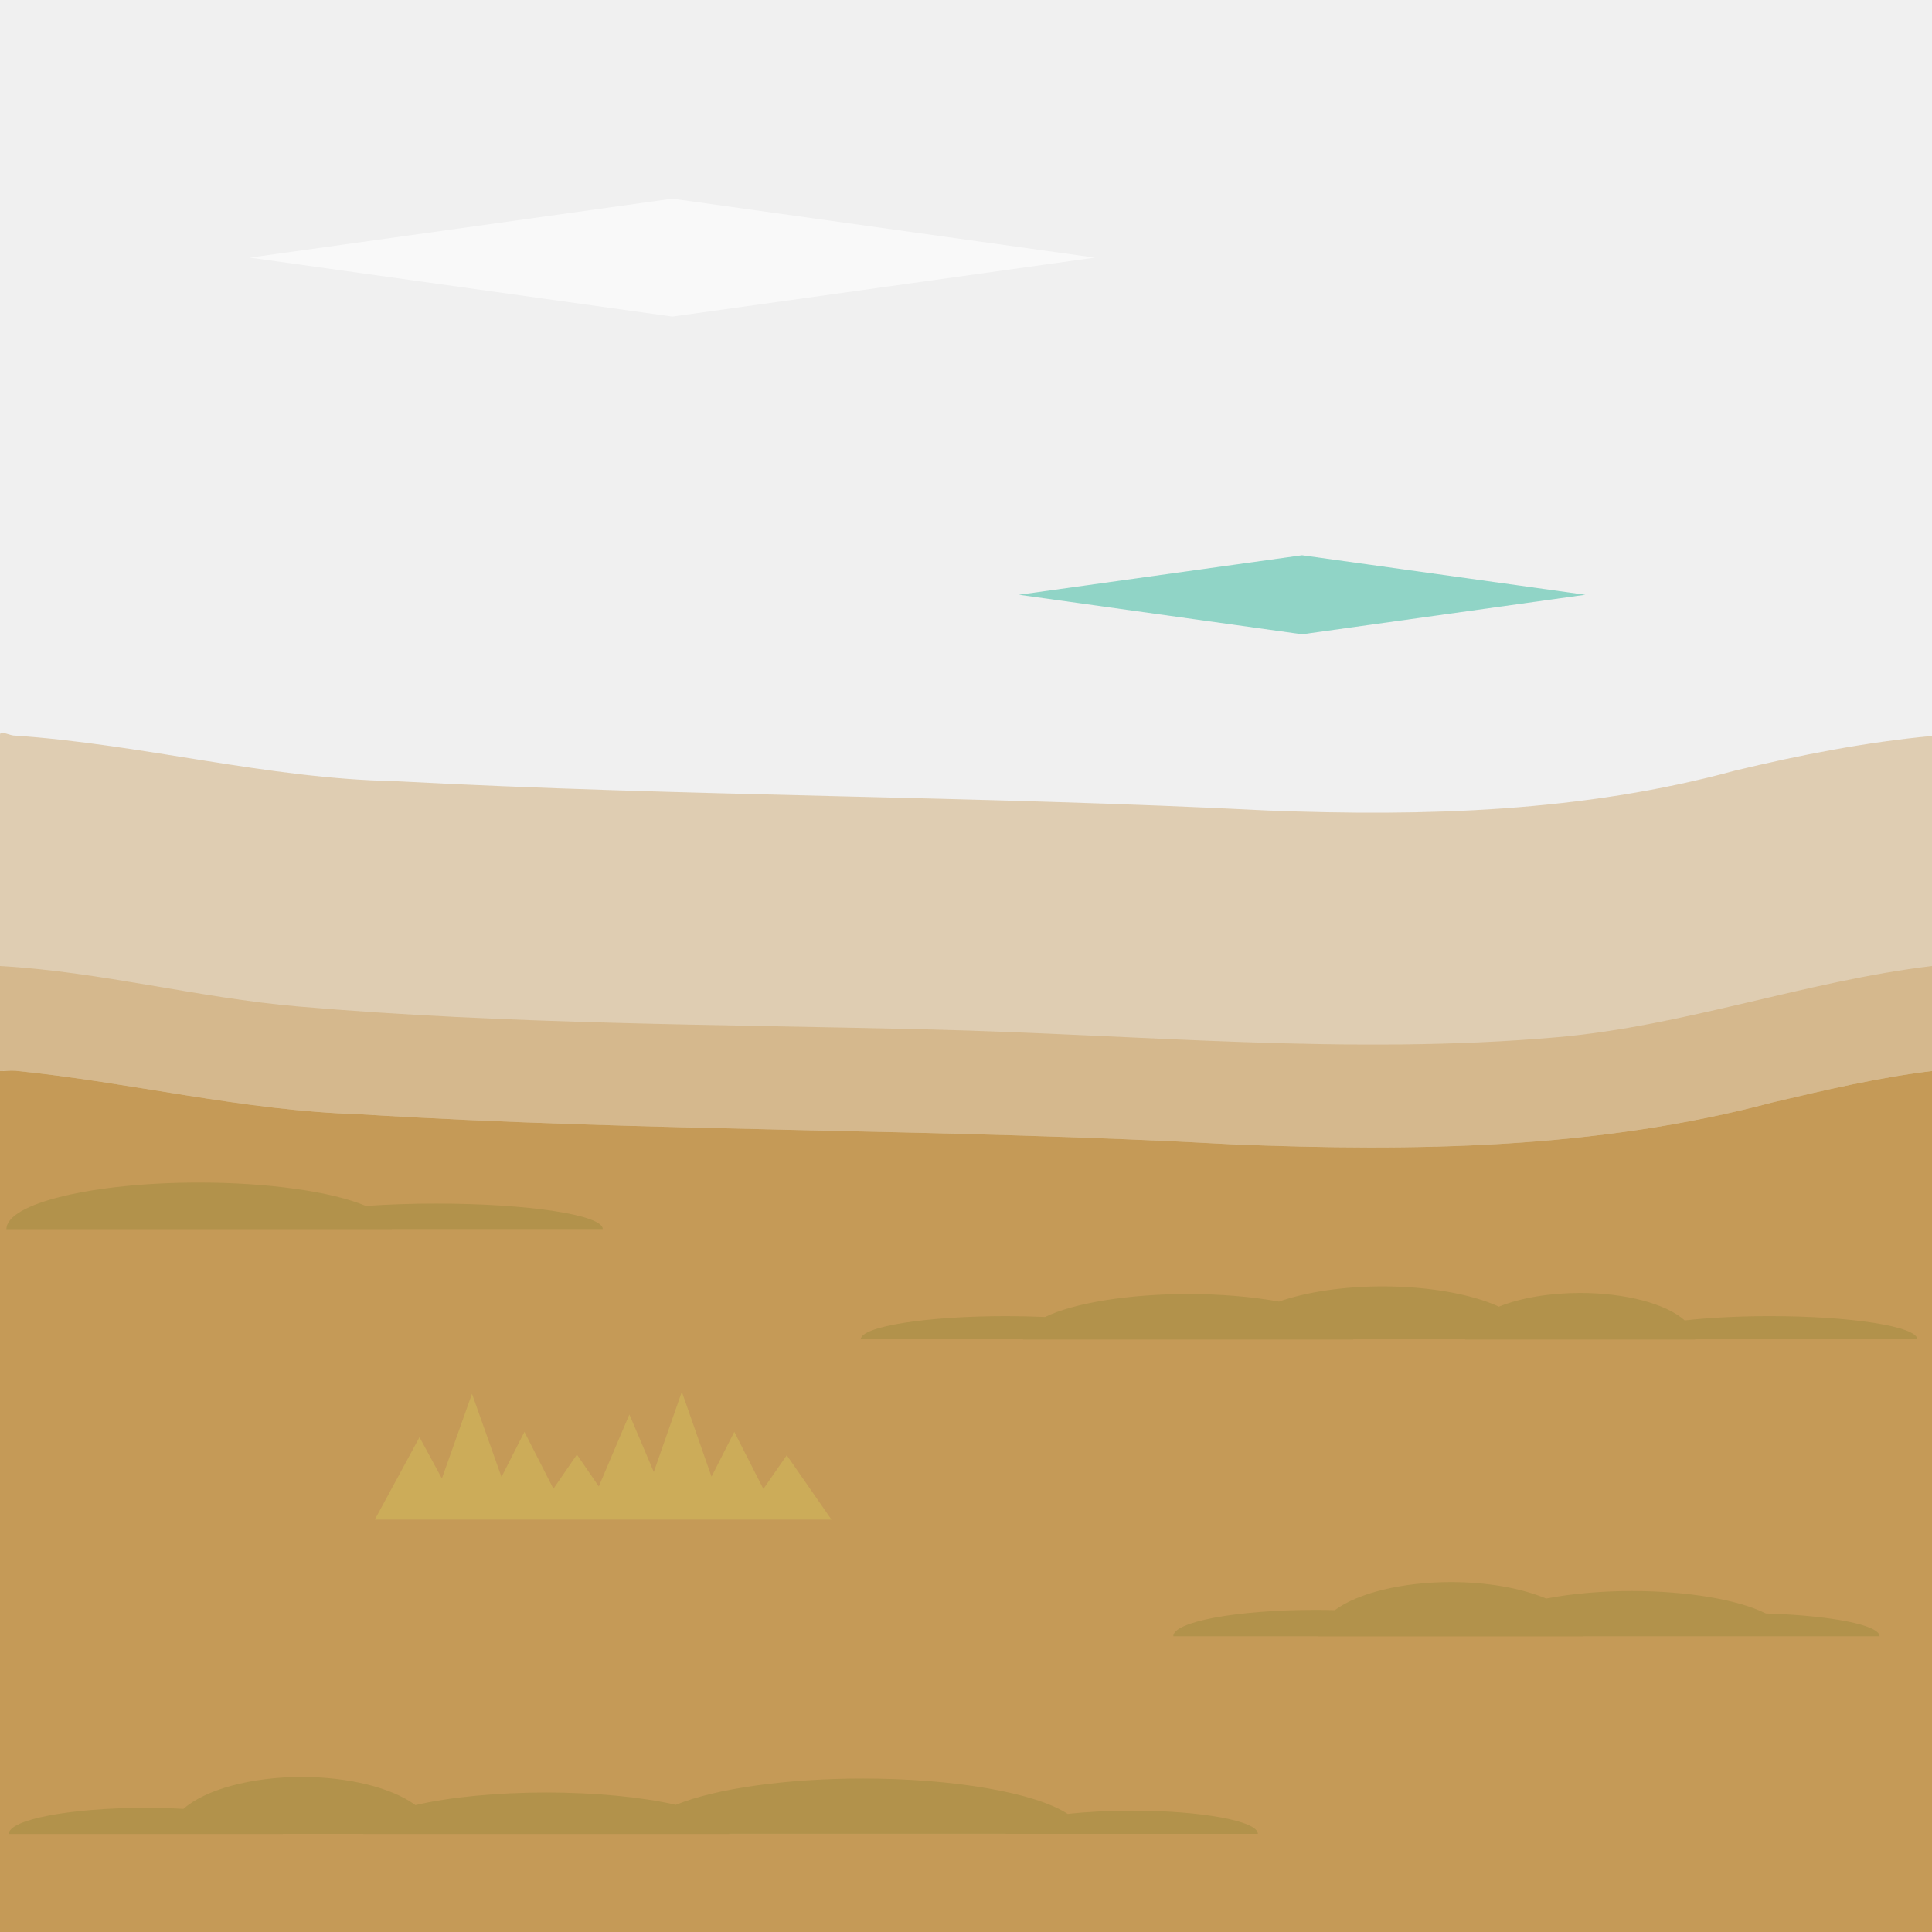
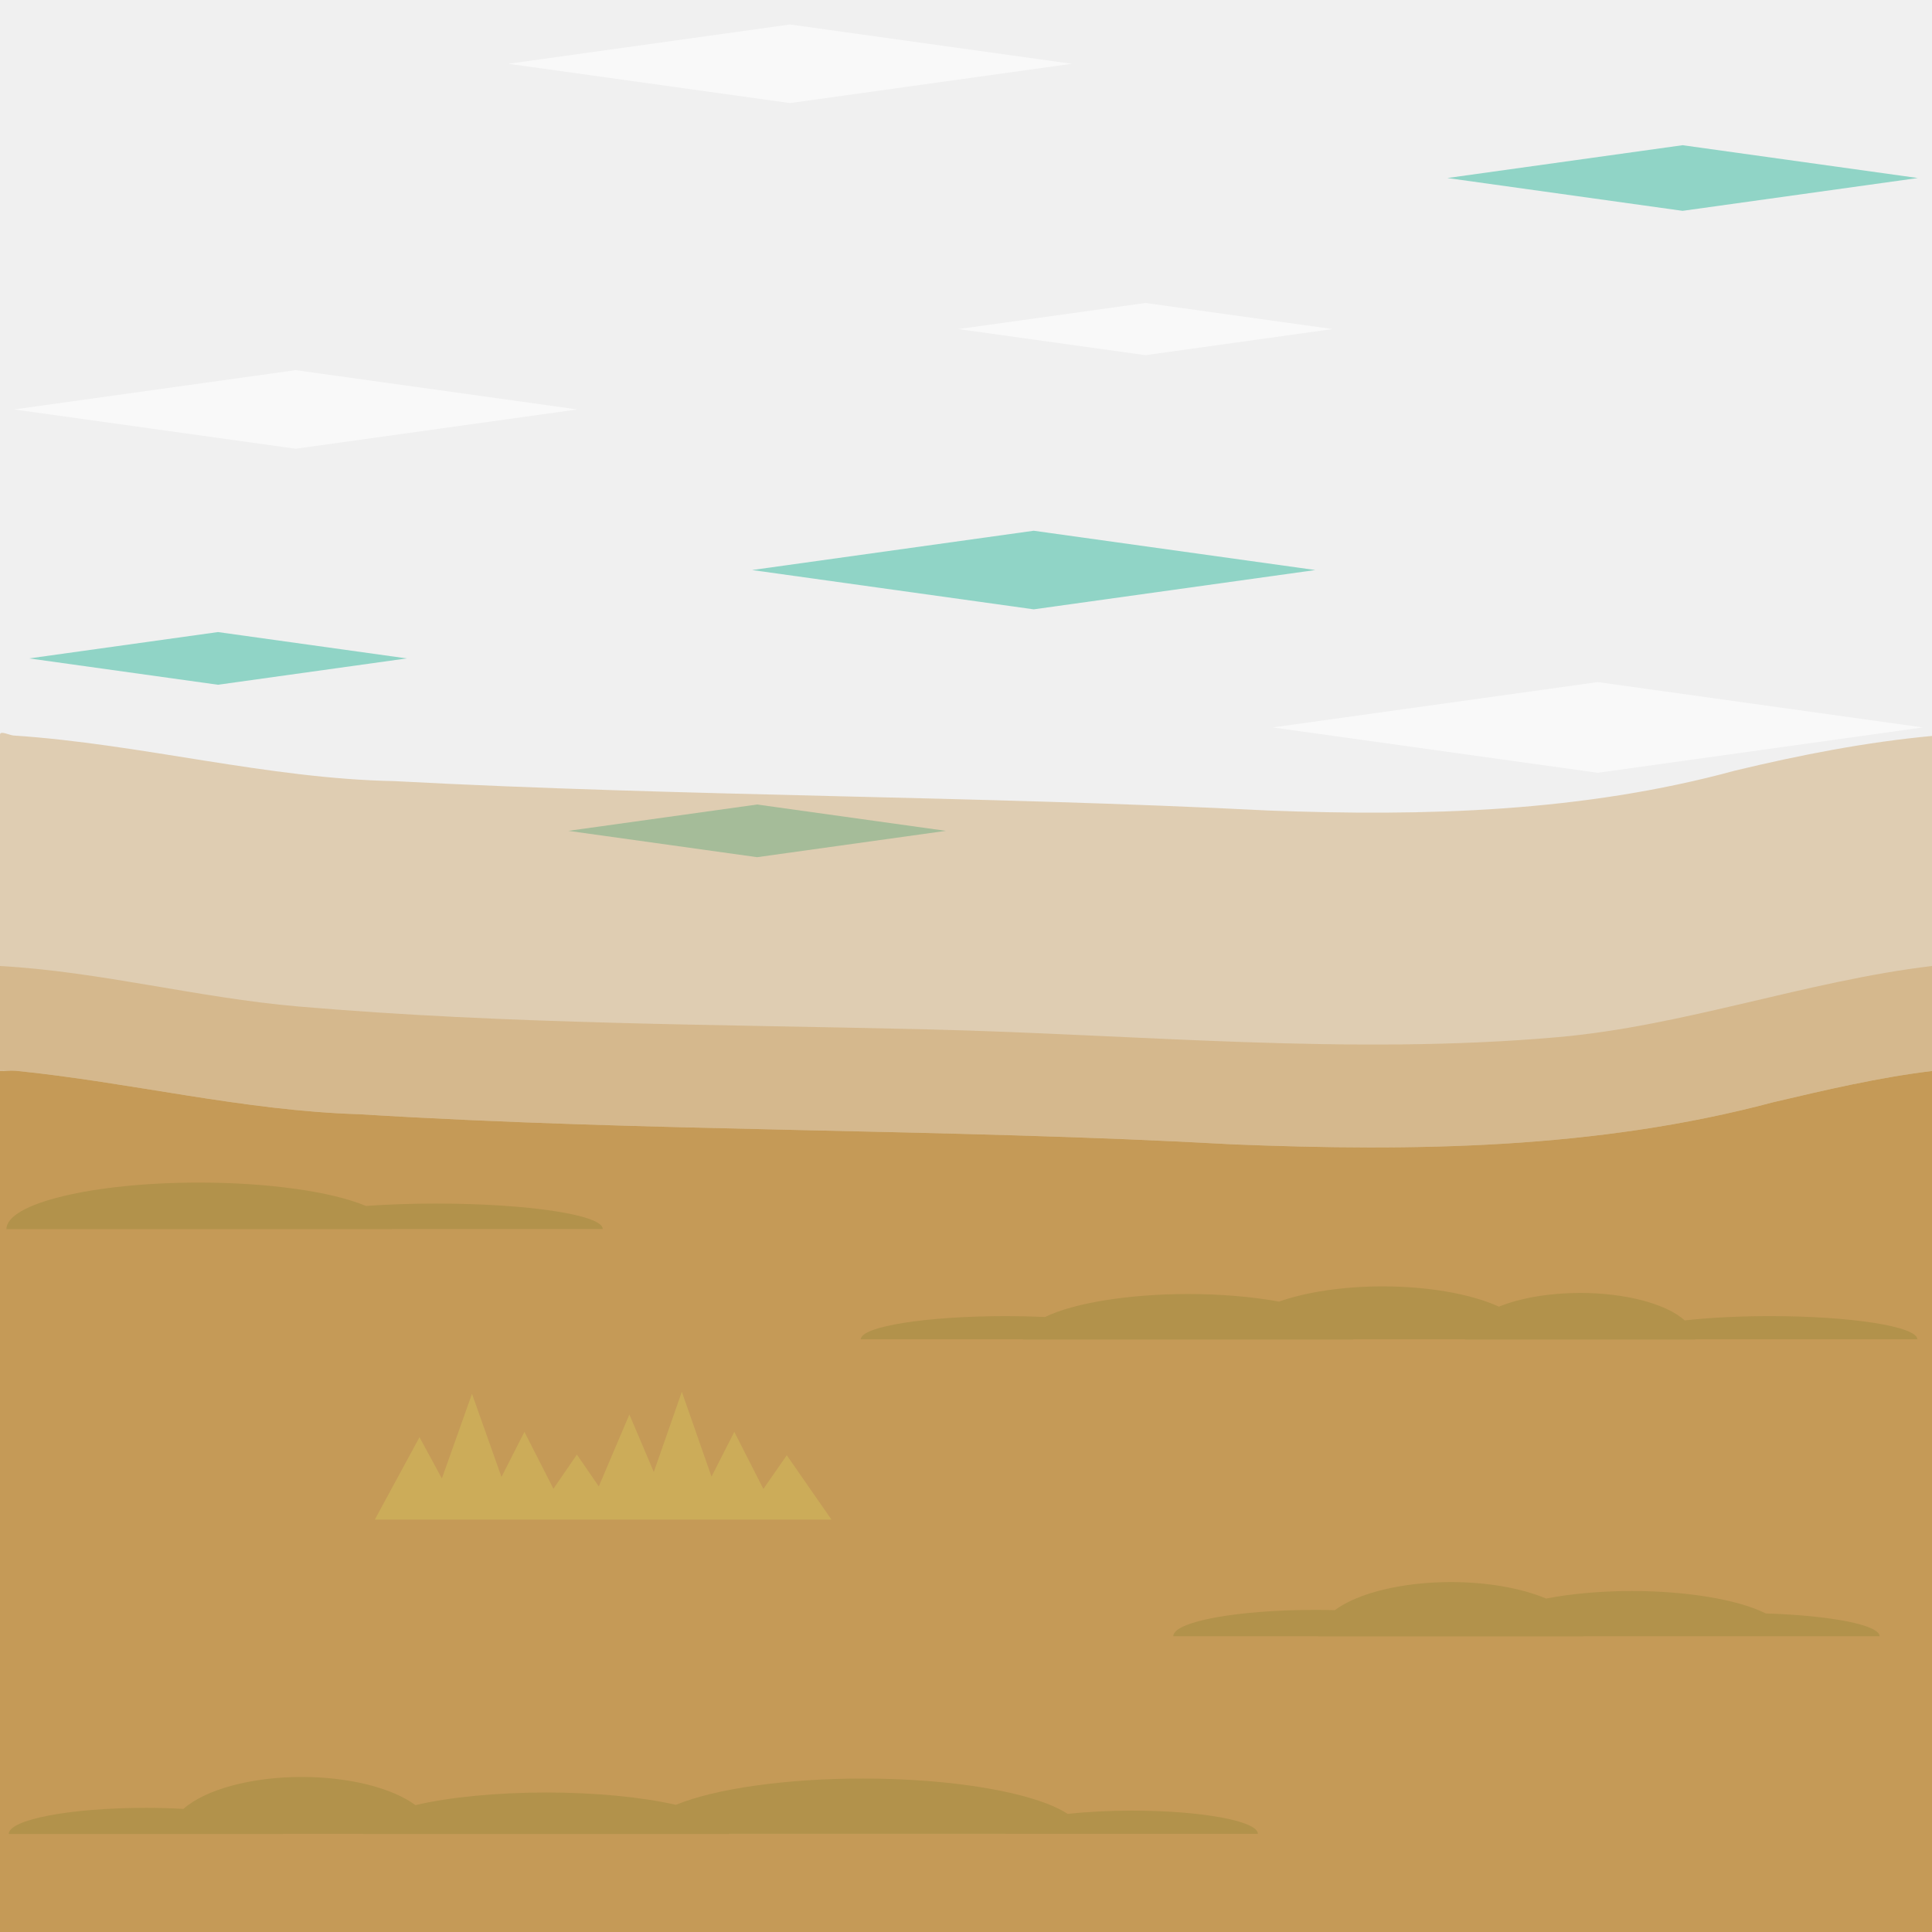
<svg xmlns="http://www.w3.org/2000/svg" xmlns:xlink="http://www.w3.org/1999/xlink" width="300" height="300" viewBox="300 600 300 300" version="1.1" id="svg5">
  <defs id="defs1">
    <rect id="wave_bright" fill="#ffffff" opacity="0.6" width="44.157" height="44.157" x="-18.078" y="32.851" transform="matrix(0.9904043,0.1382004,-0.9904043,0.1382004,0,0)" />
    <rect id="wave_dark" fill="#00aa88" opacity="0.4" width="44.157" height="44.157" x="102.193" y="153.626" transform="matrix(0.9904043,0.1382004,-0.9904043,0.1382004,0,0)" />
  </defs>
  <g id="g2" style="display:inline">
-     <use x="0" y="0" xlink:href="#wave_bright" id="use1-8-6" transform="matrix(1.5,0,0,1.5,480.0602,627.7869)">
+     <use x="0" y="0" xlink:href="#wave_bright" id="use1-5-1" transform="translate(473.1164,601.7599)">
+       <animate attributeName="opacity" values="0;1;0;0;1;1;0" dur="3s" repeatCount="indefinite" />
+     </use>
+     <use x="0" y="0" xlink:href="#wave_bright" id="use1-8-6" transform="translate(396.3573,655.4331)">
      <animate attributeName="opacity" values="1;0;0;1;1;1;0;0;1" dur="2.8s" repeatCount="indefinite" />
    </use>
-     <use x="0" y="0" xlink:href="#wave_dark" id="use2-2-6-3-77" transform="matrix(1.005547,0,0,1.005547,553.4104,650.6648)">
+     <use x="0" y="0" xlink:href="#wave_bright" id="use1-8-7-8" transform="matrix(1.15405,0,0,1.15405,606.3074,703.5573)">
+       <animate attributeName="opacity" values="0;0;1;1;0;0;0" dur="3s" repeatCount="indefinite" />
+     </use>
+     <use x="0" y="0" xlink:href="#wave_dark" id="use2-1-57" transform="translate(511.4532,647.0581)">
+       <animate attributeName="opacity" values="0;1;1;1;0;0;0" dur="3.1s" repeatCount="indefinite" />
+     </use>
+     <use x="0" y="0" xlink:href="#wave_dark" id="use2-2-3" transform="matrix(0.8351823,0,0,0.8351823,603.8145,593.019)">
+       <animate attributeName="opacity" values="1;1;0;0;1" dur="3.1s" repeatCount="indefinite" />
+     </use>
+     <use x="0" y="0" xlink:href="#wave_bright" id="use1-3-2-12-2" transform="matrix(0.6643564,0,0,0.6643564,511.3744,645.687)">
+       <animate attributeName="opacity" values="1;0;0;0;0;1;1" dur="2.5s" repeatCount="indefinite" />
+     </use>
+     <use x="0" y="0" xlink:href="#wave_dark" id="use2-2-6-9-1" transform="matrix(0.6703647,0,0,0.6703647,451.7147,701.2224)">
+       <animate attributeName="opacity" values="0;1;1;0;0;0;1;1;0" dur="3.6s" repeatCount="indefinite" />
+     </use>
+     <use x="0" y="0" xlink:href="#wave_dark" id="use2-2-6-3-77" transform="matrix(0.6703647,0,0,0.6703647,367.9929,674.4463)">
      <animate attributeName="opacity" values="0;1;1;0;0;1;1;0;0" dur="3.5s" repeatCount="indefinite" />
    </use>
  </g>
  <g id="layer1-4" style="display:inline" transform="scale(3)">
    <g id="g36-5" style="fill:#c59a57;fill-opacity:0.4">
      <path id="rect2-0-6" style="display:inline;fill:#c59a57;fill-opacity:0.4;stroke-width:0.253;stroke-linecap:round;-inkscape-stroke:none" d="m 100,238.031 v 17.362 c 0.269,0.012 0.539,0.007 0.809,0.028 5.944,0.597 11.785,2.067 17.773,2.249 15.067,0.932 30.177,0.725 45.249,1.561 9.339,0.376 18.831,0.248 27.92,-2.173 2.729,-0.642 5.496,-1.292 8.249,-1.624 v -17.341 c -3.437,0.32 -6.849,0.99 -10.199,1.795 -7.883,2.148 -16.063,2.375 -24.181,2.063 -15.058,-0.768 -30.146,-0.718 -45.202,-1.52 -6.602,-0.127 -13.101,-1.924 -19.719,-2.361 C 100.465,238.048 100,237.798 100,238.031 Z" />
      <path id="rect1-4-2" style="display:inline;fill:#c59a57;fill-opacity:0.4;stroke-width:1.057;stroke-linecap:round;-inkscape-stroke:none" d="m 200,300 v -50 c -6.525,0.78 -12.821,3.107 -19.367,3.683 -10.8,0.951 -21.685,-0.137 -32.524,-0.4 -10.896,-0.265 -21.816,-0.255 -32.675,-1.188 C 110.261,251.651 105.184,250.289 100,250 v 50 z" />
      <path id="rect1-9" style="display:inline;fill:#c59a57;fill-opacity:1;stroke-width:1.057;stroke-linecap:round;-inkscape-stroke:none" d="m 200,300 v -44.565 c -2.753,0.332 -5.52,0.982 -8.249,1.624 -9.088,2.421 -18.581,2.549 -27.92,2.173 -15.071,-0.837 -30.182,-0.629 -45.249,-1.561 -5.988,-0.182 -11.829,-1.653 -17.773,-2.249 -0.269,-0.021 -0.539,0.014 -0.809,0.002 V 300 Z" />
    </g>
  </g>
  <g id="layer2" style="display:inline">
    <path id="path7-24" style="display:inline;fill:#ccac59;fill-opacity:1;stroke-width:0.082;stroke-linecap:round;-inkscape-stroke:none;stop-color:#000000" d="m 405.875,816.113 -4.353,12.455 -3.792,-8.926 -4.75,11.17 -3.398,-4.945 -3.647,5.307 -4.501,-8.834 -3.563,6.996 -4.583,-12.91 -4.672,13.154 -3.476,-6.41 -6.937,12.789 h 13.874 8.146 8.148 2.422 5.724 2.424 5.724 8.148 8.146 8.148 l -6.937,-9.988 -3.633,5.232 -4.513,-8.863 -3.541,6.953 z" />
    <path id="path10-7" style="display:inline;fill:#b2924b;fill-opacity:1;stroke-width:0.123;stroke-linecap:round;-inkscape-stroke:none" d="m 514.721,799.748 a 22.984,8.221 0 0 1 18.035,3.148 17.848,7.232 0 0 1 12.606,-2.131 17.848,7.232 0 0 1 16.245,4.268 22.865,3.604 0 0 1 13.247,-0.668 22.865,3.604 0 0 1 22.865,3.604 h -34.512 a 17.848,7.232 0 0 1 0.005,0.029 h -35.696 a 17.848,7.232 0 0 1 0.005,-0.029 h -17.402 a 25.633,7.061 0 0 1 0.005,0.029 h -51.265 a 25.633,7.061 0 0 1 0.006,-0.029 h -25.197 a 22.588,3.604 0 0 1 22.589,-3.604 22.588,3.604 0 0 1 6.016,0.135 25.633,7.061 0 0 1 22.221,-3.564 25.633,7.061 0 0 1 14.109,1.174 22.984,8.221 0 0 1 16.12,-2.361 z" />
    <path id="path12-6" style="display:inline;fill:#b2924b;fill-opacity:1;stroke-width:0.114;stroke-linecap:round;-inkscape-stroke:none" d="m 346.875,875.925 a 20.472,8.832 0 0 1 17.633,4.373 28.395,6.446 0 0 1 20.321,-1.959 28.395,6.446 0 0 1 20.116,1.914 34.095,8.569 0 0 1 29.036,-4.082 34.095,8.569 0 0 1 31.809,5.492 19.558,3.604 0 0 1 9.973,-0.51 19.558,3.604 0 0 1 19.558,3.604 h -39.116 a 19.558,3.604 0 0 1 0.004,-0.016 h -42.995 a 28.395,6.446 0 0 1 0.012,0.045 h -56.791 a 28.395,6.446 0 0 1 0.007,-0.029 h -12.533 a 21.28,4.064 0 0 1 0.009,0.029 h -42.561 a 21.28,4.064 0 0 1 21.281,-4.064 21.28,4.064 0 0 1 5.844,0.162 20.472,8.832 0 0 1 18.394,-4.959 z" />
    <path id="path14-62" style="display:inline;fill:#b2924b;fill-opacity:1;stroke-width:0.129;stroke-linecap:round;-inkscape-stroke:none" d="m 525.289,845.662 a 20.61,8.435 0 0 0 -18.019,4.361 22.044,4.085 0 0 0 -3.038,-0.041 22.044,4.085 0 0 0 -22.044,4.086 h 22.496 a 20.61,8.435 0 0 0 -0.005,0.029 h 41.22 a 20.61,8.435 0 0 0 -0.003,-0.029 h 31.582 14.384 a 21.777,3.604 0 0 0 -17.667,-3.533 24.103,7.018 0 0 0 -20.821,-3.484 24.103,7.018 0 0 0 -13.295,1.172 20.61,8.435 0 0 0 -14.791,-2.561 z" />
    <path id="path16-0-3-34" style="display:inline;fill:#b2924b;fill-opacity:1;stroke-width:0.137;stroke-linecap:round;-inkscape-stroke:none" d="m 330.924,783.629 a 29.923,7.232 0 0 1 25.892,3.629 25.883,3.951 0 0 1 10.903,-0.369 25.883,3.951 0 0 1 25.882,3.951 h -32.762 a 29.923,7.232 0 0 1 0.006,0.021 H 301 a 29.923,7.232 0 0 1 29.924,-7.232 z" />
  </g>
</svg>
